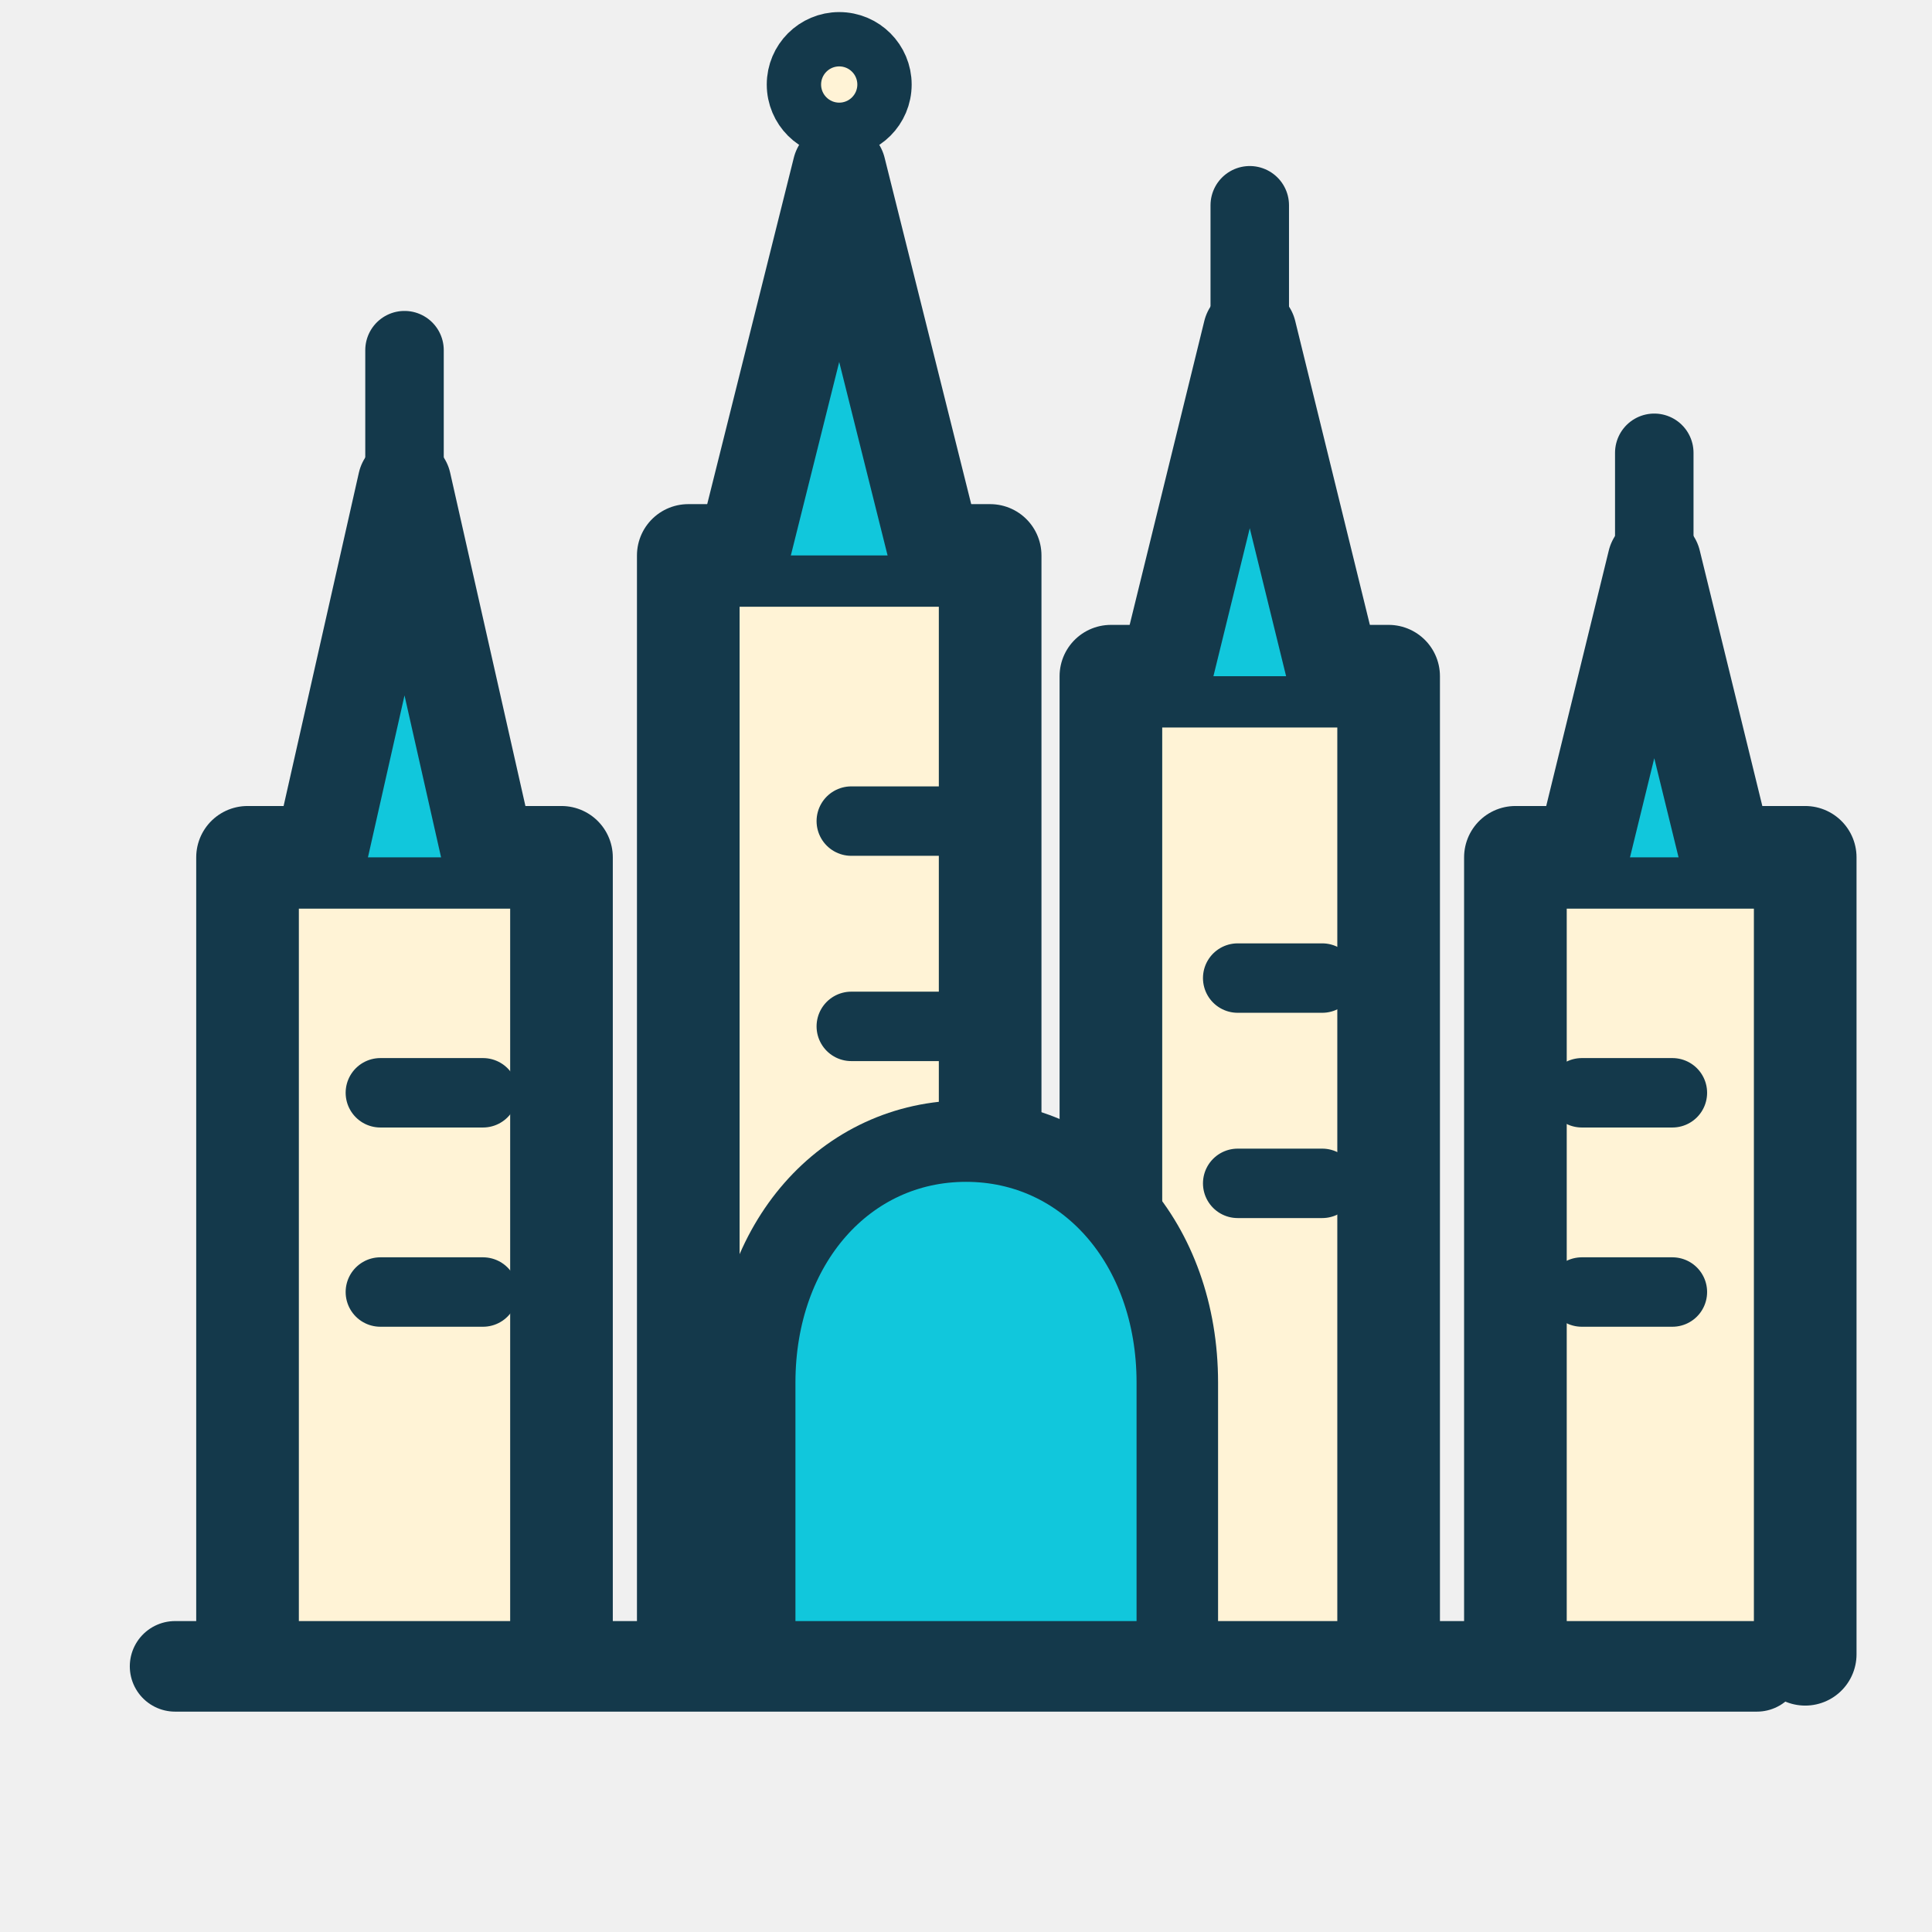
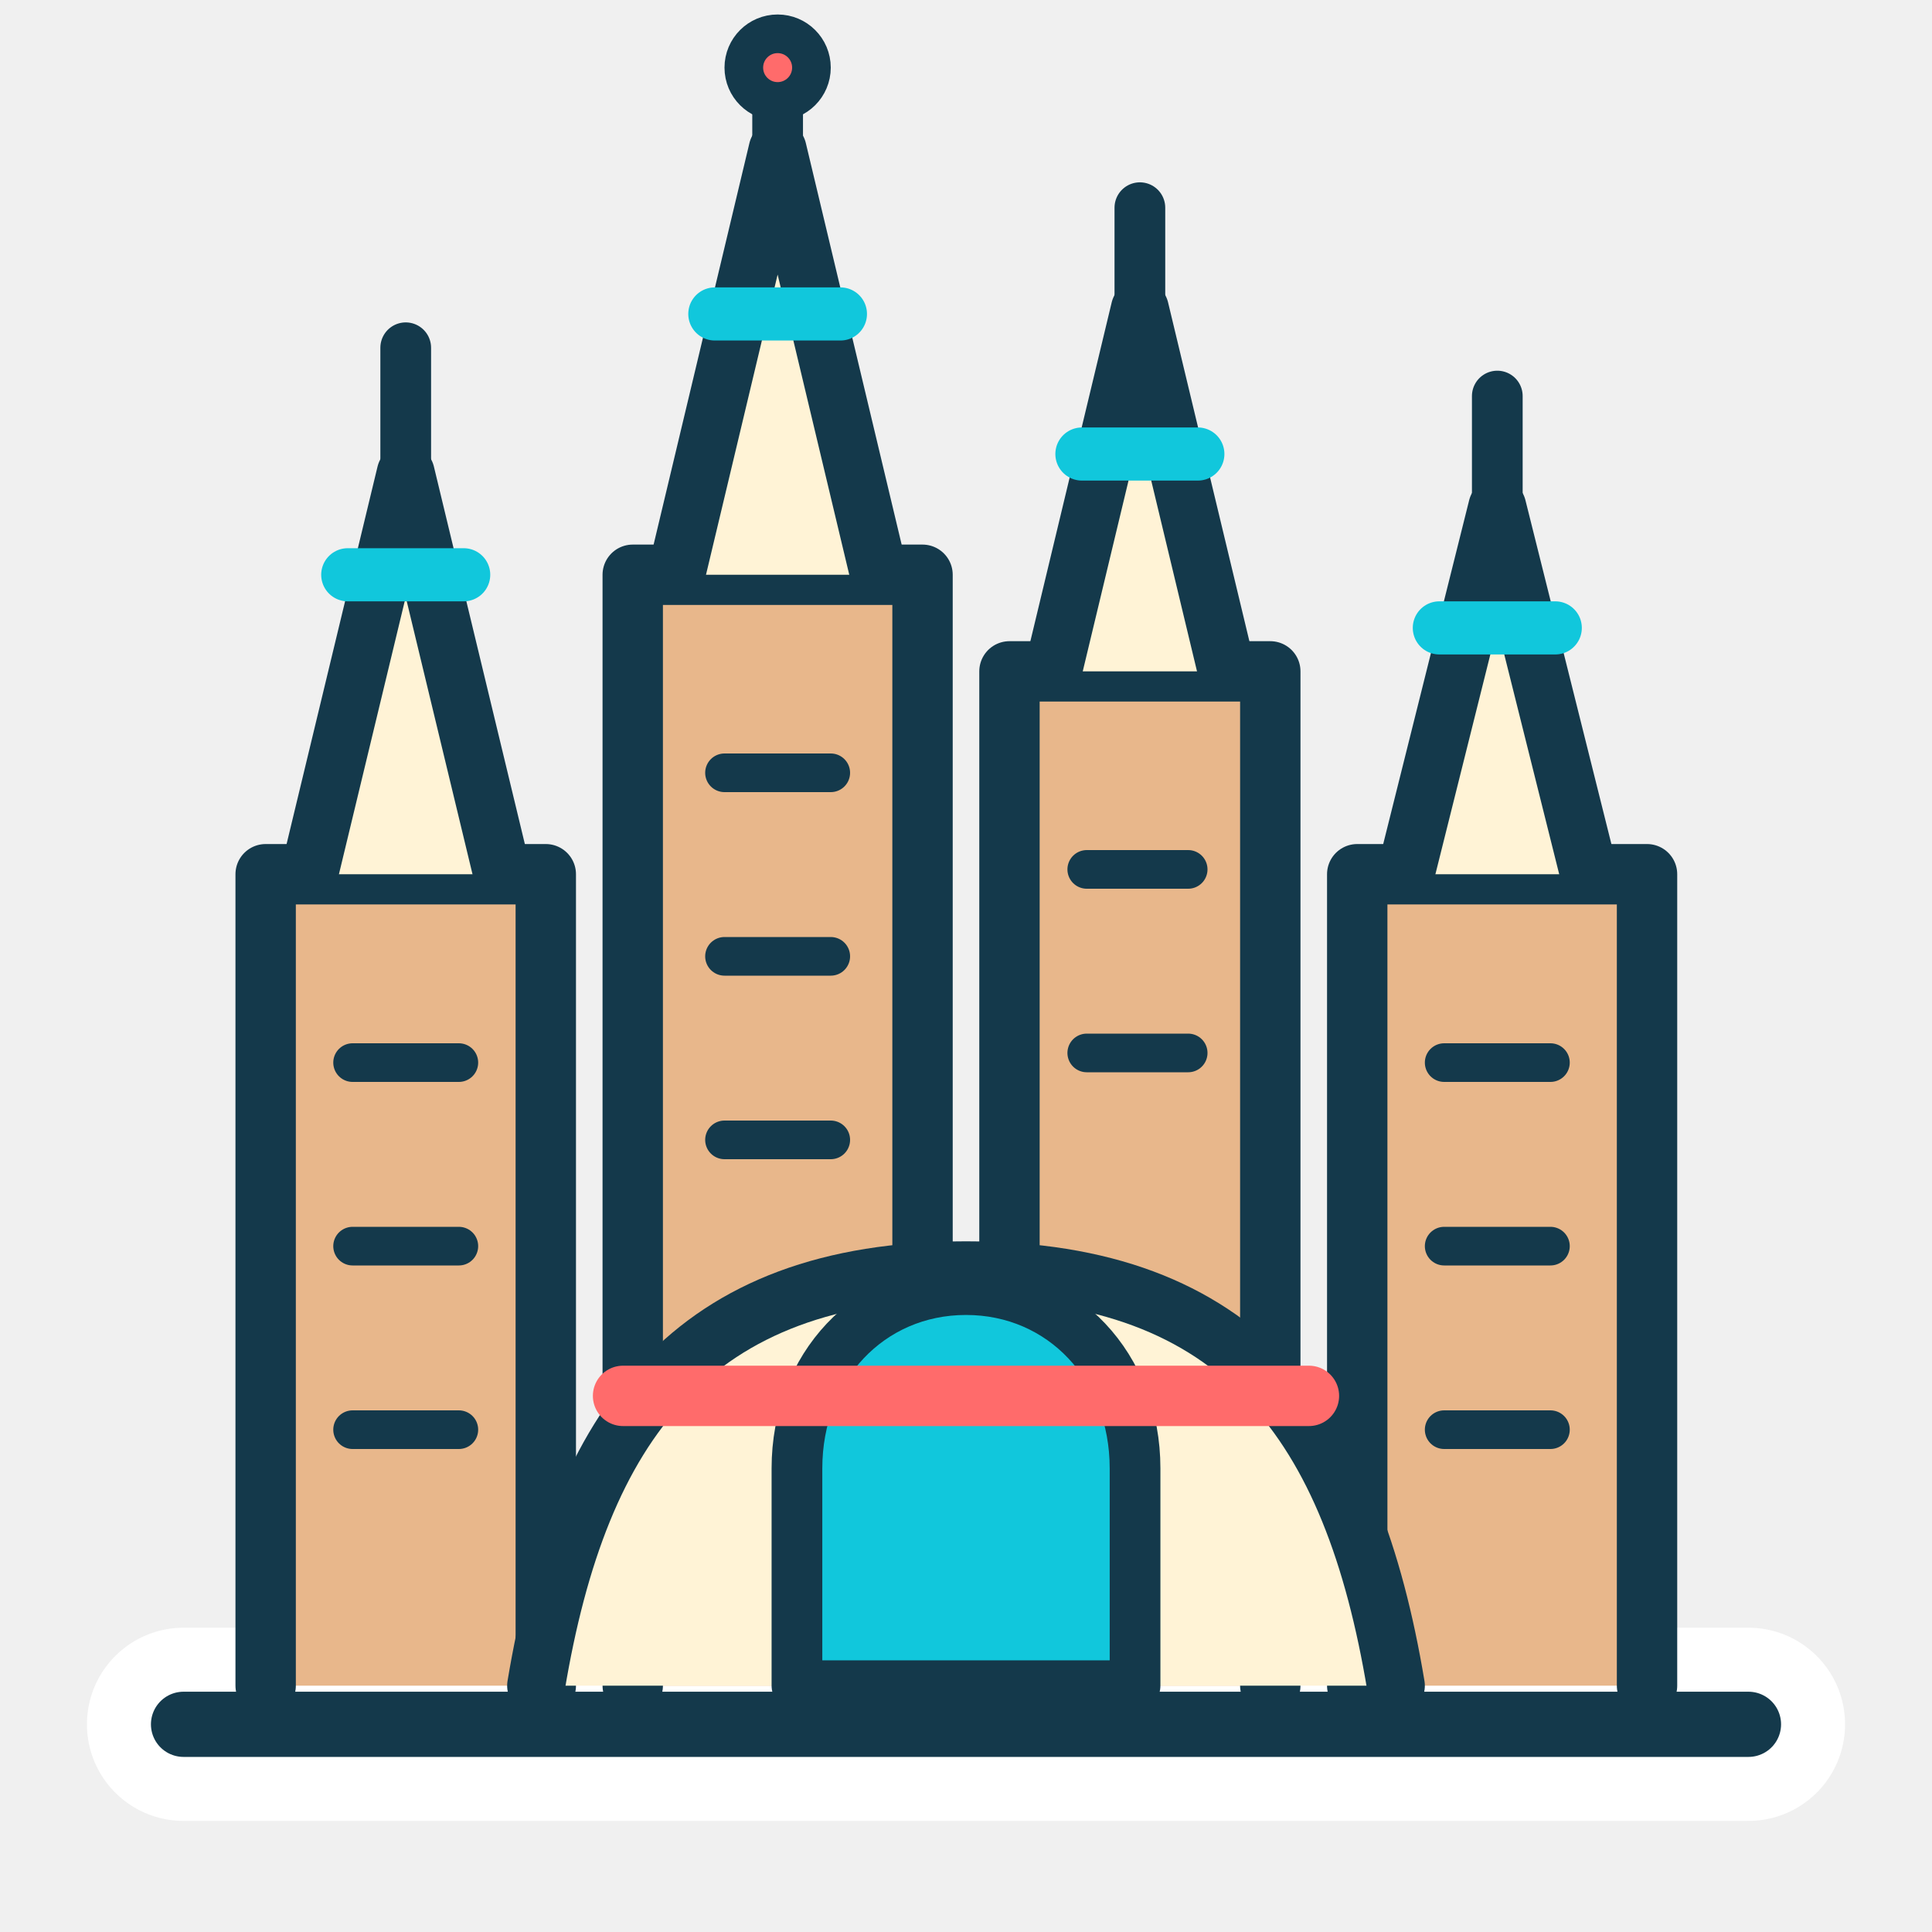
- <svg xmlns="http://www.w3.org/2000/svg" viewBox="0 0 32 32" role="img" aria-label="Sagrada Familia de Barcelona">
+ <svg xmlns="http://www.w3.org/2000/svg" viewBox="0 0 40 40" role="img" aria-label="Sagrada Familia de Barcelona">
  <g stroke="#14394b" stroke-linecap="round" stroke-linejoin="round">
-     <path d="M4.1 27.4V14.2h5.2v13.2m2.1 0V9.2h5v18.2m2 0V11.2h4.6v16.2m2.1 0V14.2h4.8v13.2" fill="#fff3d6" stroke-width="1.7" />
-     <path d="M5.3 14.2 6.7 8l1.4 6.2m4.2-5 1.6-6.4 1.6 6.4m3.8 2 1.4-5.7 1.4 5.7m4.1 3 1.2-4.9 1.2 4.9" fill="#11c7dc" stroke-width="1.55" />
-     <path d="M6.7 8V5.8m7.2-3V1.4m6.8 4.1V3.4m6.7 5.9V7.5" fill="none" stroke-width="1.3" />
-     <path d="M6.3 18.1h1.7m-1.7 3.3h1.7m6.1-7.8h1.5m-1.5 3.4h1.5m4.9-.8h1.4m-1.4 3.4h1.4m4.3-1.5h1.5m-1.5 3.3h1.5" fill="none" stroke-width="1.15" />
-     <path d="M12.5 27.4v-4.5c0-2.3 1.5-4 3.5-4s3.5 1.7 3.5 4v4.5" fill="#11c7dc" stroke-width="1.35" />
-     <path d="M2.9 27.6h26.2" fill="none" stroke-width="1.5" />
-     <circle cx="13.9" cy="1.4" r=".75" fill="#fff3d6" stroke-width=".9" />
+     <path d="M3.8 35.7h32.4" fill="none" stroke="#fff" stroke-width="4" />
+     <path d="M3.8 35.7h32.4" fill="none" stroke-width="1.35" />
+     <path d="M5.5 34.9V18.1h5.8v16.8M13.1 34.9V11.9h6v23M20.9 34.9V13.9h5.4v21M28.1 34.9V18.1h6v16.8" fill="#e8b78b" stroke-width="1.25" />
+     <path d="M6.4 18.1 8.4 9.8l2 8.3M14 11.9l2.1-8.8 2.1 8.8M21.8 13.9l1.8-7.5 1.8 7.5M29.1 18.1 31 10.5l1.9 7.6" fill="#fff3d6" stroke-width="1.2" />
+     <path d="M7.2 11.9h2.4M14.8 6.5h2.6M22.4 9.4h2.4M29.8 13h2.4" fill="none" stroke="#11c7dc" stroke-width="1.1" />
+     <path d="M8.4 9.8V7.2M16.1 3.1V1.6M23.6 6.4V4.3M31 10.5V8.2" fill="none" stroke-width="1.05" />
+     <circle cx="16.1" cy="1.4" r=".7" fill="#ff6b6b" stroke-width=".8" />
+     <path d="M7.3 22h2.2M7.3 25.8h2.2M7.3 29.6h2.2M15 16h2.2M15 19.8h2.2M15 23.6h2.2M22.5 18h2.1M22.5 21.8h2.1M29.9 22h2.2M29.9 25.8h2.2M29.9 29.6h2.2" fill="none" stroke="#14394b" stroke-width=".8" />
+     <path d="M11.1 34.9c.9-5.4 3.2-8.6 8.9-8.6s8 3.2 8.9 8.6" fill="#fff3d6" stroke-width="1.2" />
+     <path d="M16.5 34.9v-4.5c0-2.1 1.5-3.7 3.5-3.7s3.5 1.6 3.5 3.7v4.5z" fill="#11c7dc" stroke-width="1.05" />
+     <path d="M12.9 28.9h14.2" fill="none" stroke="#ff6b6b" stroke-width="1.25" />
  </g>
</svg>
